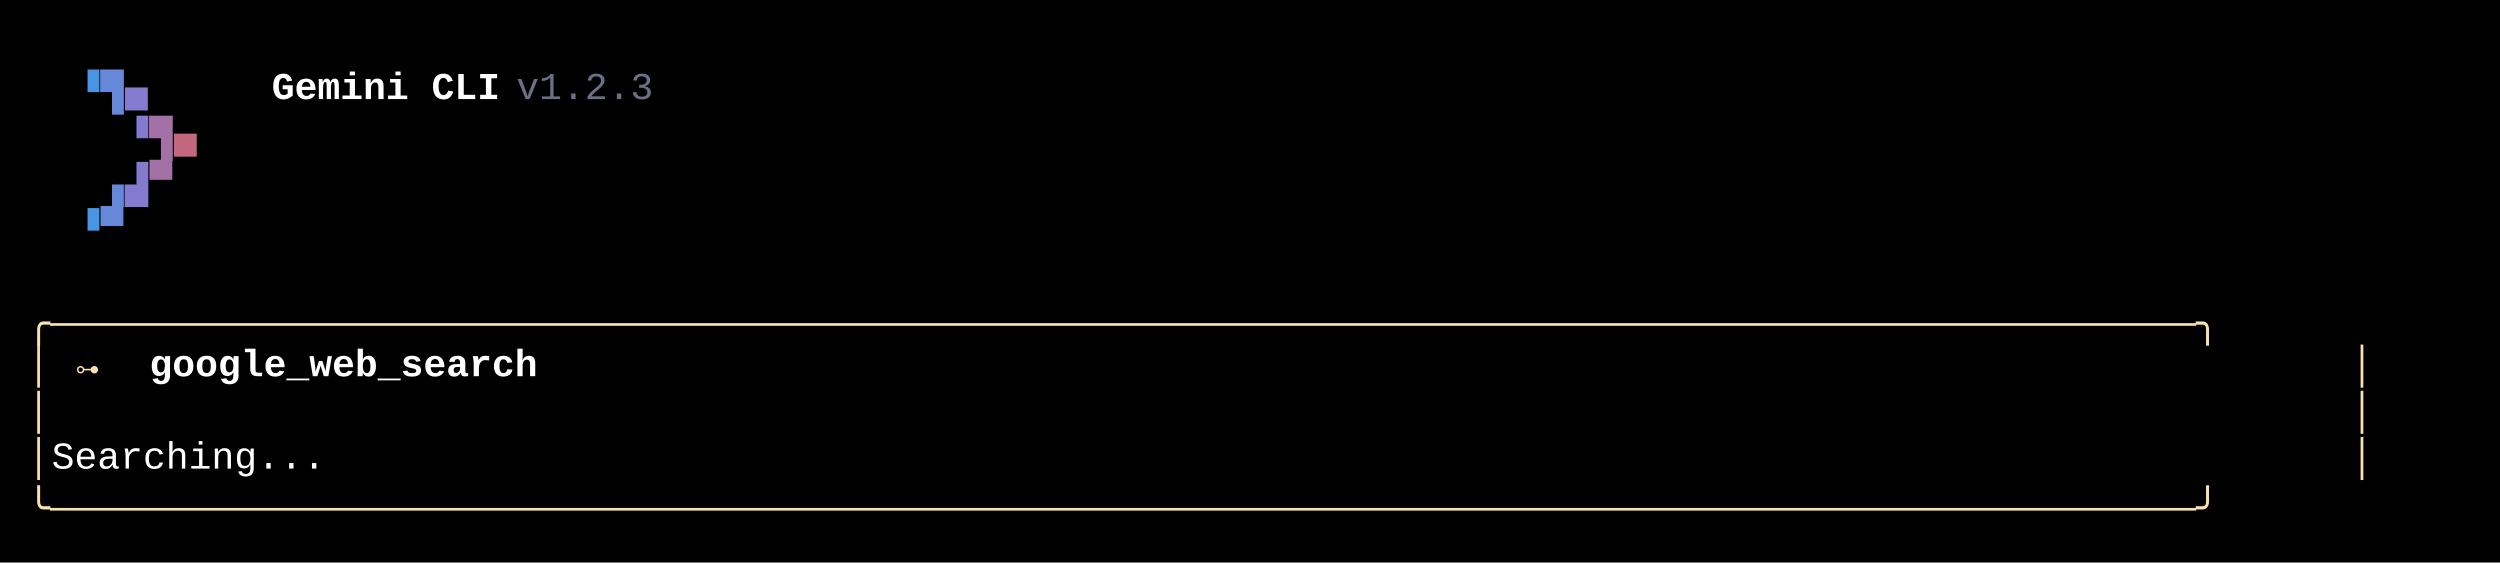
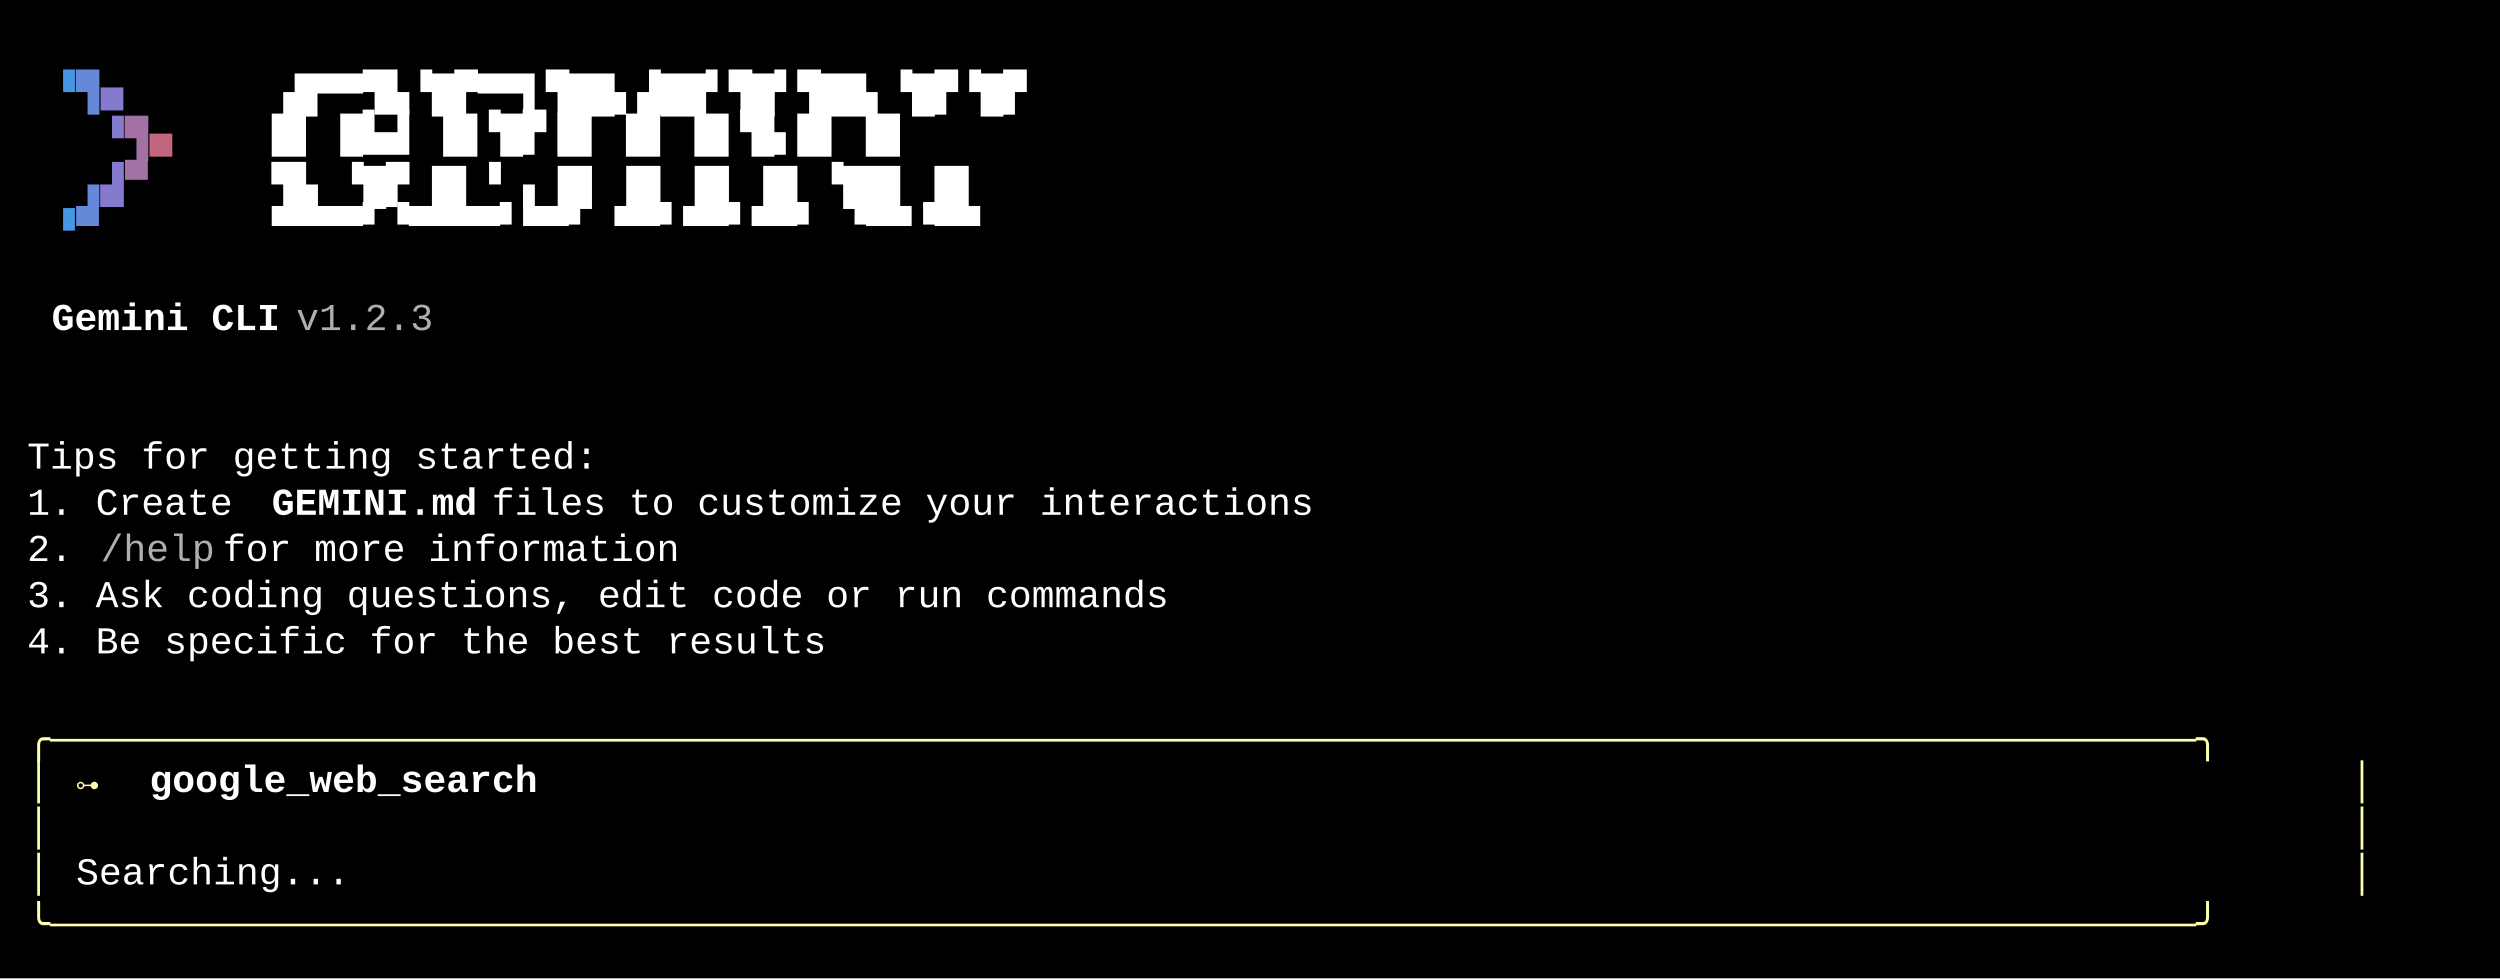
- <svg xmlns="http://www.w3.org/2000/svg" width="920" height="207" viewBox="0 0 920 207">
+ <svg xmlns="http://www.w3.org/2000/svg" width="920" height="360" viewBox="0 0 920 360">
  <style>
    text { font-family: Consolas, "Courier New", monospace; font-size: 14px; dominant-baseline: text-before-edge; white-space: pre; }
  </style>
-   <rect width="920" height="207" fill="#000000" />
+   <rect width="920" height="360" fill="#000000" />
  <g transform="translate(10, 10)">
-     <text x="18" y="19" fill="#4796e4" textLength="9" lengthAdjust="spacingAndGlyphs">▝</text>
-     <text x="27" y="19" fill="#6688d9" textLength="9" lengthAdjust="spacingAndGlyphs">▜</text>
-     <text x="36" y="19" fill="#847ace" textLength="9" lengthAdjust="spacingAndGlyphs">▄</text>
-     <text x="90" y="19" fill="#ffffff" textLength="90" lengthAdjust="spacingAndGlyphs" font-weight="bold">Gemini CLI</text>
-     <text x="180" y="19" fill="#6c7086" textLength="63" lengthAdjust="spacingAndGlyphs"> v1.2.3</text>
-     <text x="36" y="36" fill="#847ace" textLength="9" lengthAdjust="spacingAndGlyphs">▝</text>
-     <text x="45" y="36" fill="#a471a7" textLength="9" lengthAdjust="spacingAndGlyphs">▜</text>
-     <text x="54" y="36" fill="#c3677f" textLength="9" lengthAdjust="spacingAndGlyphs">▄</text>
-     <text x="27" y="53" fill="#6688d9" textLength="9" lengthAdjust="spacingAndGlyphs">▗</text>
-     <text x="36" y="53" fill="#847ace" textLength="9" lengthAdjust="spacingAndGlyphs">▟</text>
-     <text x="45" y="53" fill="#a471a7" textLength="9" lengthAdjust="spacingAndGlyphs">▀</text>
-     <text x="18" y="70" fill="#4796e4" textLength="9" lengthAdjust="spacingAndGlyphs">▝</text>
-     <text x="27" y="70" fill="#6688d9" textLength="9" lengthAdjust="spacingAndGlyphs">▀</text>
-     <text x="0" y="104" fill="#f9e2af" textLength="864" lengthAdjust="spacingAndGlyphs">╭──────────────────────────────────────────────────────────────────────────────────────────────╮</text>
-     <text x="0" y="121" fill="#f9e2af" textLength="9" lengthAdjust="spacingAndGlyphs">│</text>
-     <text x="18" y="121" fill="#f9e2af" textLength="9" lengthAdjust="spacingAndGlyphs">⊶</text>
-     <text x="45" y="121" fill="#ffffff" textLength="153" lengthAdjust="spacingAndGlyphs" font-weight="bold">google_web_search</text>
-     <text x="855" y="121" fill="#f9e2af" textLength="9" lengthAdjust="spacingAndGlyphs">│</text>
-     <text x="0" y="138" fill="#f9e2af" textLength="9" lengthAdjust="spacingAndGlyphs">│</text>
-     <text x="855" y="138" fill="#f9e2af" textLength="9" lengthAdjust="spacingAndGlyphs">│</text>
-     <text x="0" y="155" fill="#f9e2af" textLength="9" lengthAdjust="spacingAndGlyphs">│</text>
-     <text x="9" y="155" fill="#ffffff" textLength="846" lengthAdjust="spacingAndGlyphs"> Searching...                                                                                 </text>
-     <text x="855" y="155" fill="#f9e2af" textLength="9" lengthAdjust="spacingAndGlyphs">│</text>
-     <text x="0" y="172" fill="#f9e2af" textLength="864" lengthAdjust="spacingAndGlyphs">╰──────────────────────────────────────────────────────────────────────────────────────────────╯</text>
+     <text x="9" y="19" fill="#4796e4" textLength="9" lengthAdjust="spacingAndGlyphs">▝</text>
+     <text x="18" y="19" fill="#6688d9" textLength="9" lengthAdjust="spacingAndGlyphs">▜</text>
+     <text x="27" y="19" fill="#847ace" textLength="9" lengthAdjust="spacingAndGlyphs">▄</text>
+     <text x="90" y="19" fill="#ffffff" textLength="297" lengthAdjust="spacingAndGlyphs">▗█▀▀▜▙▝█▛▀▀▌▜██▖▟██▘▜█▘▜██▖▝█▛▝█▛</text>
+     <text x="27" y="36" fill="#847ace" textLength="9" lengthAdjust="spacingAndGlyphs">▝</text>
+     <text x="36" y="36" fill="#a471a7" textLength="9" lengthAdjust="spacingAndGlyphs">▜</text>
+     <text x="45" y="36" fill="#c3677f" textLength="9" lengthAdjust="spacingAndGlyphs">▄</text>
+     <text x="90" y="36" fill="#ffffff" textLength="297" lengthAdjust="spacingAndGlyphs">█▌     █▙▟  ▐█▝█▛▐█ ▐█ ▐█▝█▖█▌ █▌</text>
+     <text x="18" y="53" fill="#6688d9" textLength="9" lengthAdjust="spacingAndGlyphs">▗</text>
+     <text x="27" y="53" fill="#847ace" textLength="9" lengthAdjust="spacingAndGlyphs">▟</text>
+     <text x="36" y="53" fill="#a471a7" textLength="9" lengthAdjust="spacingAndGlyphs">▀</text>
+     <text x="90" y="53" fill="#ffffff" textLength="297" lengthAdjust="spacingAndGlyphs">▜▙ ▝█▛ █▌▝ ▖▐█   ▐█ ▐█ ▐█ ▝██▌ █▌</text>
+     <text x="9" y="70" fill="#4796e4" textLength="9" lengthAdjust="spacingAndGlyphs">▝</text>
+     <text x="18" y="70" fill="#6688d9" textLength="9" lengthAdjust="spacingAndGlyphs">▀</text>
+     <text x="90" y="70" fill="#ffffff" textLength="297" lengthAdjust="spacingAndGlyphs"> ▀▀▀▀▘▝▀▀▀▀▘▀▀▘  ▀▀▘▀▀▘▀▀▘ ▝▀▀▝▀▀</text>
+     <text x="9" y="104" fill="#ffffff" textLength="90" lengthAdjust="spacingAndGlyphs" font-weight="bold">Gemini CLI</text>
+     <text x="99" y="104" fill="#afafaf" textLength="63" lengthAdjust="spacingAndGlyphs"> v1.2.3</text>
+     <text x="0" y="155" fill="#ffffff" textLength="225" lengthAdjust="spacingAndGlyphs">Tips for getting started:</text>
+     <text x="0" y="172" fill="#ffffff" textLength="90" lengthAdjust="spacingAndGlyphs">1. Create </text>
+     <text x="90" y="172" fill="#ffffff" textLength="81" lengthAdjust="spacingAndGlyphs" font-weight="bold">GEMINI.md</text>
+     <text x="171" y="172" fill="#ffffff" textLength="333" lengthAdjust="spacingAndGlyphs"> files to customize your interactions</text>
+     <text x="0" y="189" fill="#ffffff" textLength="27" lengthAdjust="spacingAndGlyphs">2. </text>
+     <text x="27" y="189" fill="#afafaf" textLength="45" lengthAdjust="spacingAndGlyphs">/help</text>
+     <text x="72" y="189" fill="#ffffff" textLength="189" lengthAdjust="spacingAndGlyphs"> for more information</text>
+     <text x="0" y="206" fill="#ffffff" textLength="450" lengthAdjust="spacingAndGlyphs">3. Ask coding questions, edit code or run commands</text>
+     <text x="0" y="223" fill="#ffffff" textLength="315" lengthAdjust="spacingAndGlyphs">4. Be specific for the best results</text>
+     <text x="0" y="257" fill="#ffffaf" textLength="864" lengthAdjust="spacingAndGlyphs">╭──────────────────────────────────────────────────────────────────────────────────────────────╮</text>
+     <text x="0" y="274" fill="#ffffaf" textLength="9" lengthAdjust="spacingAndGlyphs">│</text>
+     <text x="18" y="274" fill="#ffffaf" textLength="9" lengthAdjust="spacingAndGlyphs">⊶</text>
+     <text x="45" y="274" fill="#ffffff" textLength="153" lengthAdjust="spacingAndGlyphs" font-weight="bold">google_web_search</text>
+     <text x="855" y="274" fill="#ffffaf" textLength="9" lengthAdjust="spacingAndGlyphs">│</text>
+     <text x="0" y="291" fill="#ffffaf" textLength="9" lengthAdjust="spacingAndGlyphs">│</text>
+     <text x="855" y="291" fill="#ffffaf" textLength="9" lengthAdjust="spacingAndGlyphs">│</text>
+     <text x="0" y="308" fill="#ffffaf" textLength="9" lengthAdjust="spacingAndGlyphs">│</text>
+     <text x="18" y="308" fill="#ffffff" textLength="108" lengthAdjust="spacingAndGlyphs">Searching...</text>
+     <text x="855" y="308" fill="#ffffaf" textLength="9" lengthAdjust="spacingAndGlyphs">│</text>
+     <text x="0" y="325" fill="#ffffaf" textLength="864" lengthAdjust="spacingAndGlyphs">╰──────────────────────────────────────────────────────────────────────────────────────────────╯</text>
  </g>
</svg>
